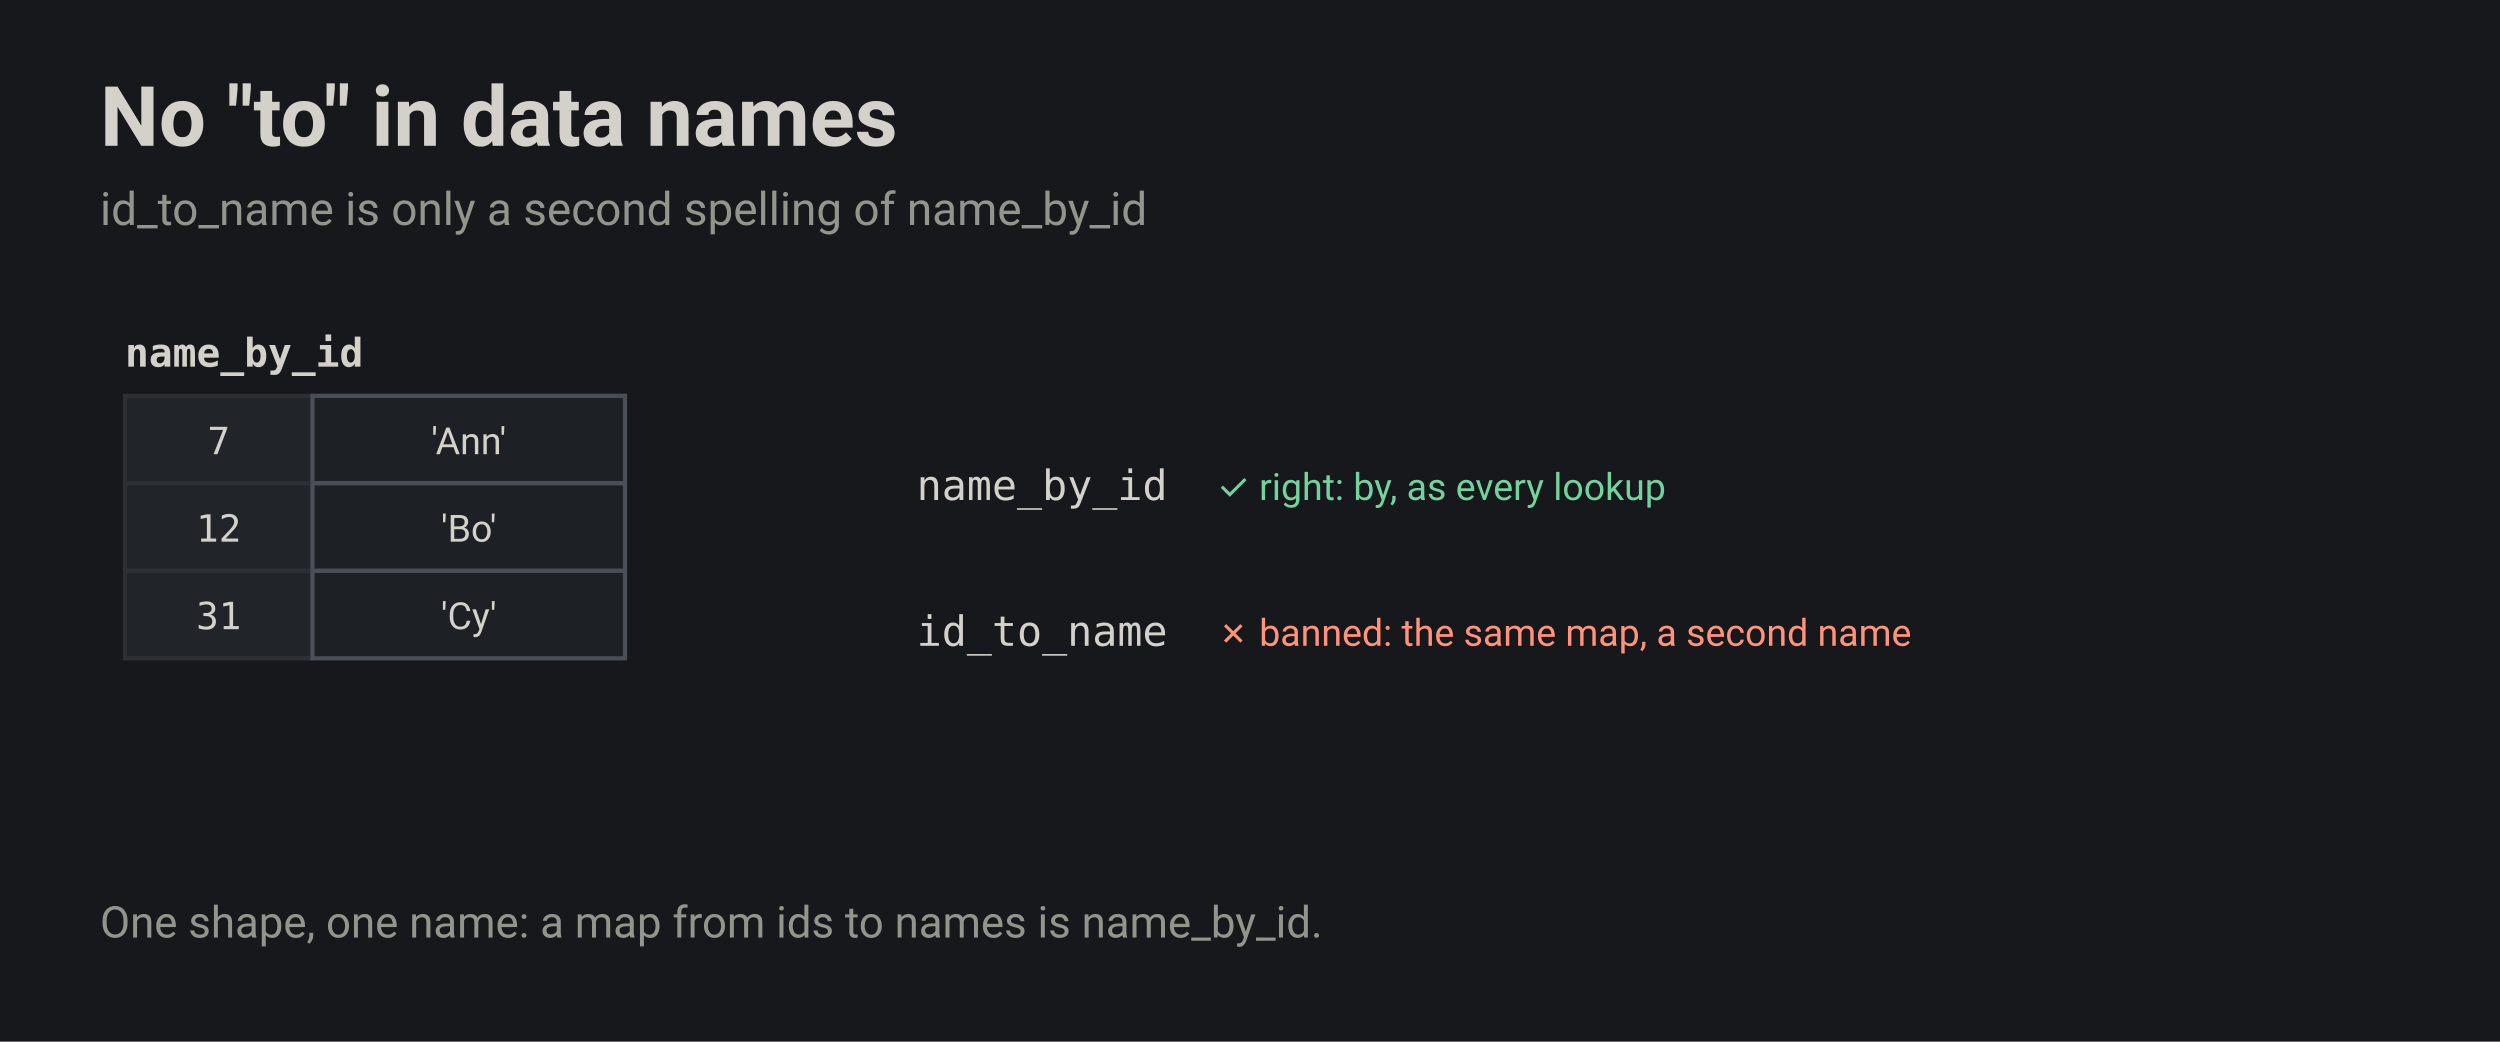
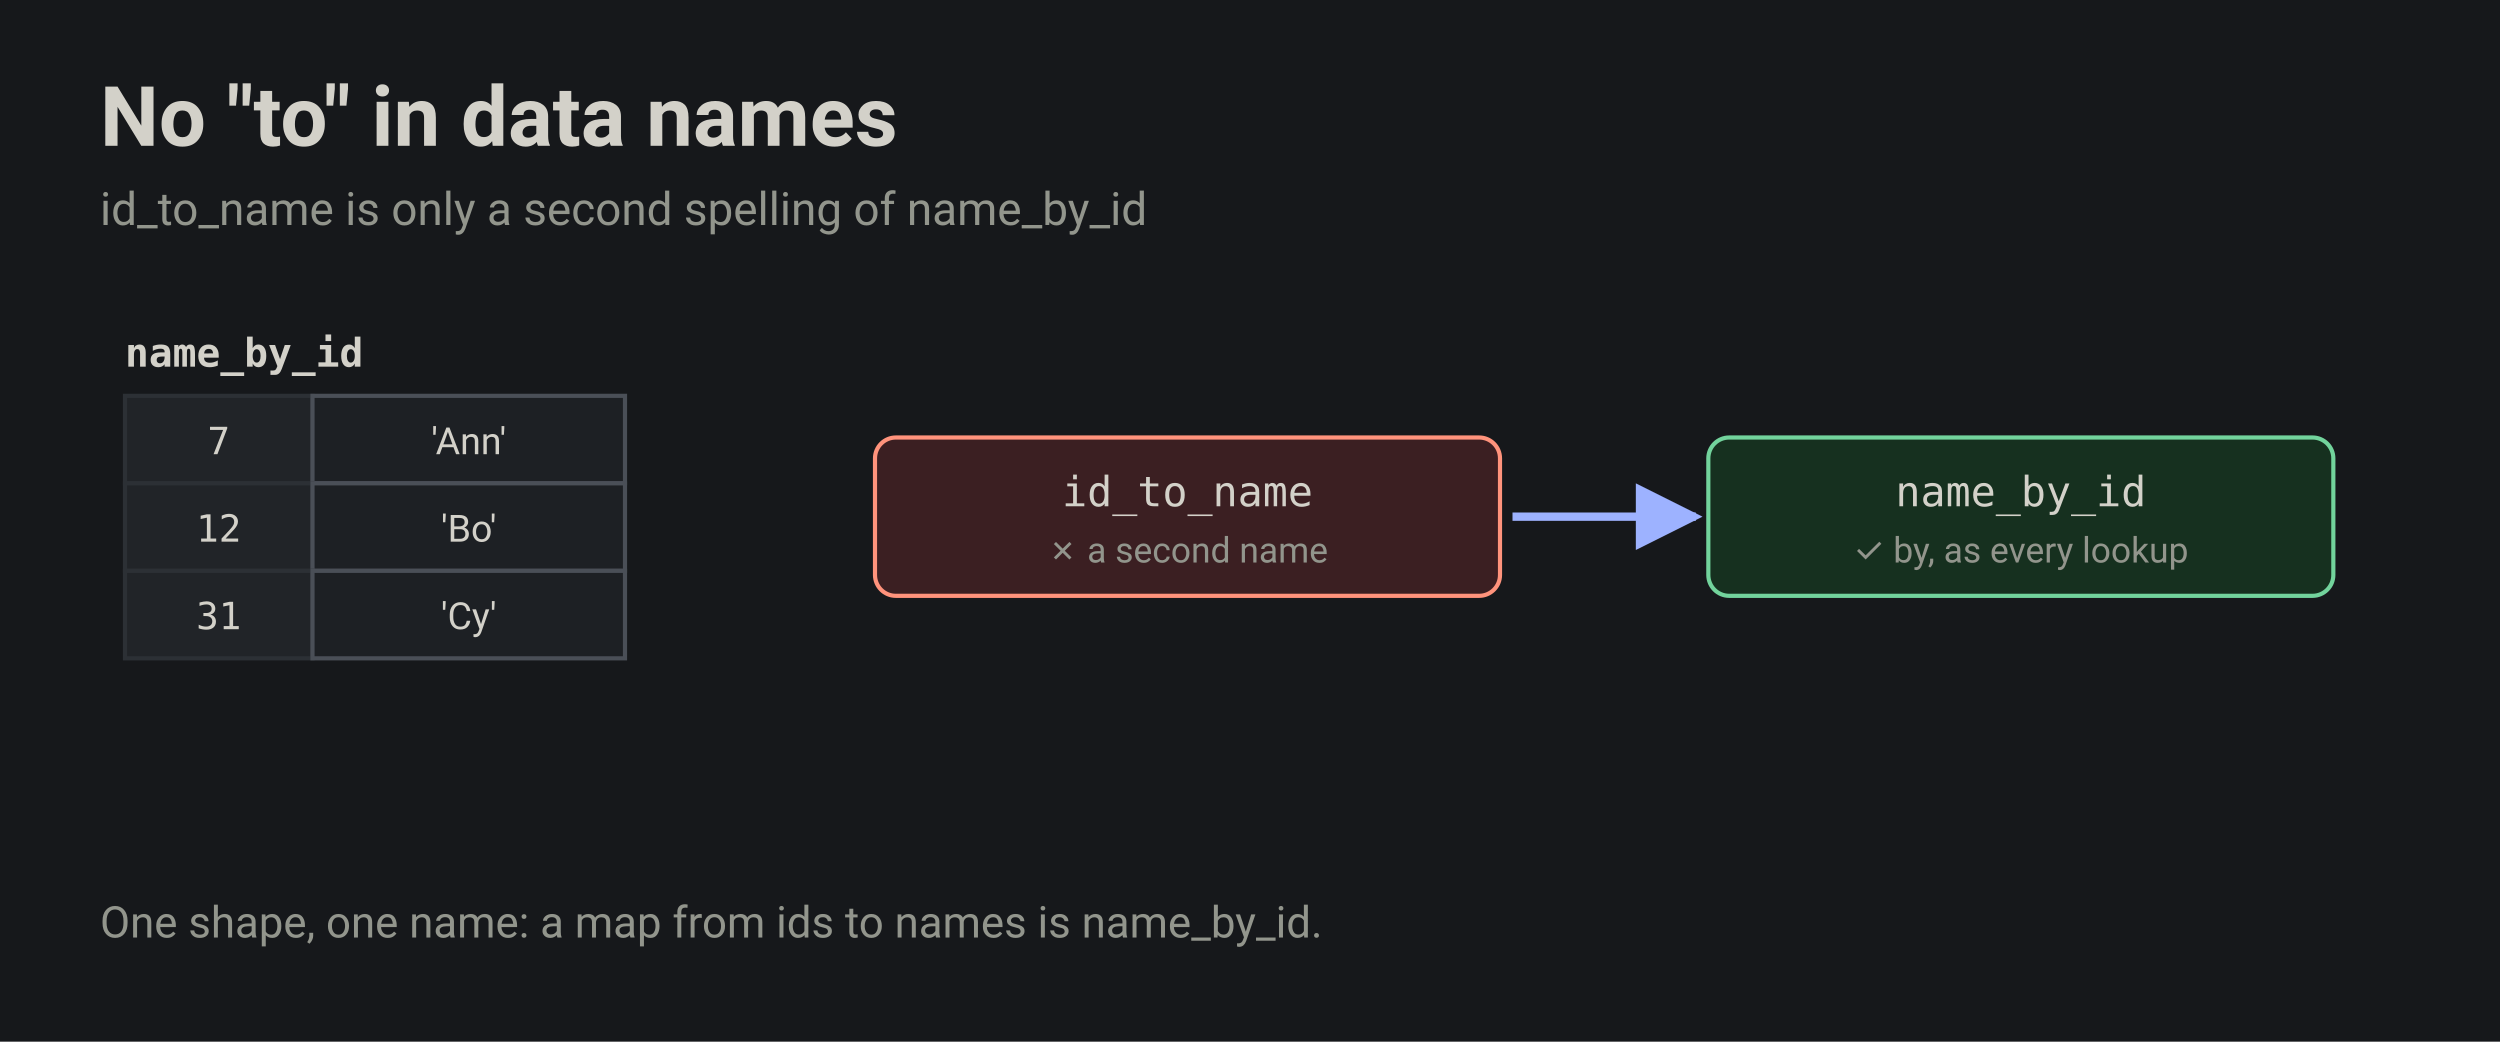
<svg xmlns="http://www.w3.org/2000/svg" width="1200" height="500" viewBox="0 0 1200 500" font-family="system-ui, -apple-system, 'Segoe UI', Roboto, sans-serif">
  <rect width="1200" height="500" fill="#16181b" />
  <defs>
    <marker id="arrow" viewBox="0 0 10 10" refX="9" refY="5" markerWidth="8" markerHeight="8" orient="auto-start-reverse">
      <path d="M0 0 L10 5 L0 10 z" fill="#9db2ff" />
    </marker>
  </defs>
  <text x="48" y="70" fill="#d3d1c9" font-size="40" font-weight="700">No "to" in data names</text>
  <text x="48" y="108" fill="#92958c" font-size="22">id_to_name is only a second spelling of name_by_id</text>
  <text x="60" y="176" fill="#d3d1c9" font-size="19" font-family="ui-monospace, 'JetBrains Mono', Menlo, monospace" font-weight="700">name_by_id</text>
  <rect x="60" y="190" width="90" height="42" rx="0" fill="#212428" stroke="#2c3035" stroke-width="2" />
  <text x="105.0" y="218.0" fill="#d3d1c9" font-size="18" font-family="ui-monospace, 'JetBrains Mono', Menlo, monospace" text-anchor="middle">7</text>
  <rect x="150" y="190" width="150" height="42" rx="0" fill="#1d2024" stroke="#4a4f57" stroke-width="2" />
  <text x="225.0" y="218.0" fill="#d3d1c9" font-size="18" text-anchor="middle">'Ann'</text>
  <rect x="60" y="232" width="90" height="42" rx="0" fill="#212428" stroke="#2c3035" stroke-width="2" />
  <text x="105.0" y="260.0" fill="#d3d1c9" font-size="18" font-family="ui-monospace, 'JetBrains Mono', Menlo, monospace" text-anchor="middle">12</text>
  <rect x="150" y="232" width="150" height="42" rx="0" fill="#1d2024" stroke="#4a4f57" stroke-width="2" />
  <text x="225.0" y="260.0" fill="#d3d1c9" font-size="18" text-anchor="middle">'Bo'</text>
  <rect x="60" y="274" width="90" height="42" rx="0" fill="#212428" stroke="#2c3035" stroke-width="2" />
  <text x="105.0" y="302.0" fill="#d3d1c9" font-size="18" font-family="ui-monospace, 'JetBrains Mono', Menlo, monospace" text-anchor="middle">31</text>
  <rect x="150" y="274" width="150" height="42" rx="0" fill="#1d2024" stroke="#4a4f57" stroke-width="2" />
  <text x="225.0" y="302.0" fill="#d3d1c9" font-size="18" text-anchor="middle">'Cy'</text>
-   <text x="440" y="240" fill="#d3d1c9" font-size="20" font-family="ui-monospace, 'JetBrains Mono', Menlo, monospace">name_by_id</text>
-   <text x="584.0" y="240" fill="#72d39c" font-size="18">✓ right: by, as every lookup</text>
-   <text x="440" y="310" fill="#d3d1c9" font-size="20" font-family="ui-monospace, 'JetBrains Mono', Menlo, monospace">id_to_name</text>
-   <text x="584.0" y="310" fill="#ff937c" font-size="18">✗ banned: the same map, a second name</text>
+   <rect x="420" y="210" width="300" height="76" rx="10" fill="#3b1f22" stroke="#ff937c" stroke-width="2" />
+   <text x="570.0" y="243" fill="#d3d1c9" font-size="20" font-family="ui-monospace, 'JetBrains Mono', Menlo, monospace" text-anchor="middle">id_to_name</text>
+   <text x="570.0" y="270" fill="#92958c" font-size="17" text-anchor="middle">✗ a second name</text>
+   <rect x="820" y="210" width="300" height="76" rx="10" fill="#16301f" stroke="#72d39c" stroke-width="2" />
+   <text x="970.0" y="243" fill="#d3d1c9" font-size="20" font-family="ui-monospace, 'JetBrains Mono', Menlo, monospace" text-anchor="middle">name_by_id</text>
+   <text x="970.0" y="270" fill="#92958c" font-size="17" text-anchor="middle">✓ by, as every lookup</text>
+   <line x1="726" y1="248" x2="814" y2="248" stroke="#9db2ff" stroke-width="4" marker-end="url(#arrow)" />
  <text x="48" y="450" fill="#92958c" font-size="21">One shape, one name: a map from ids to names is name_by_id.</text>
</svg>
